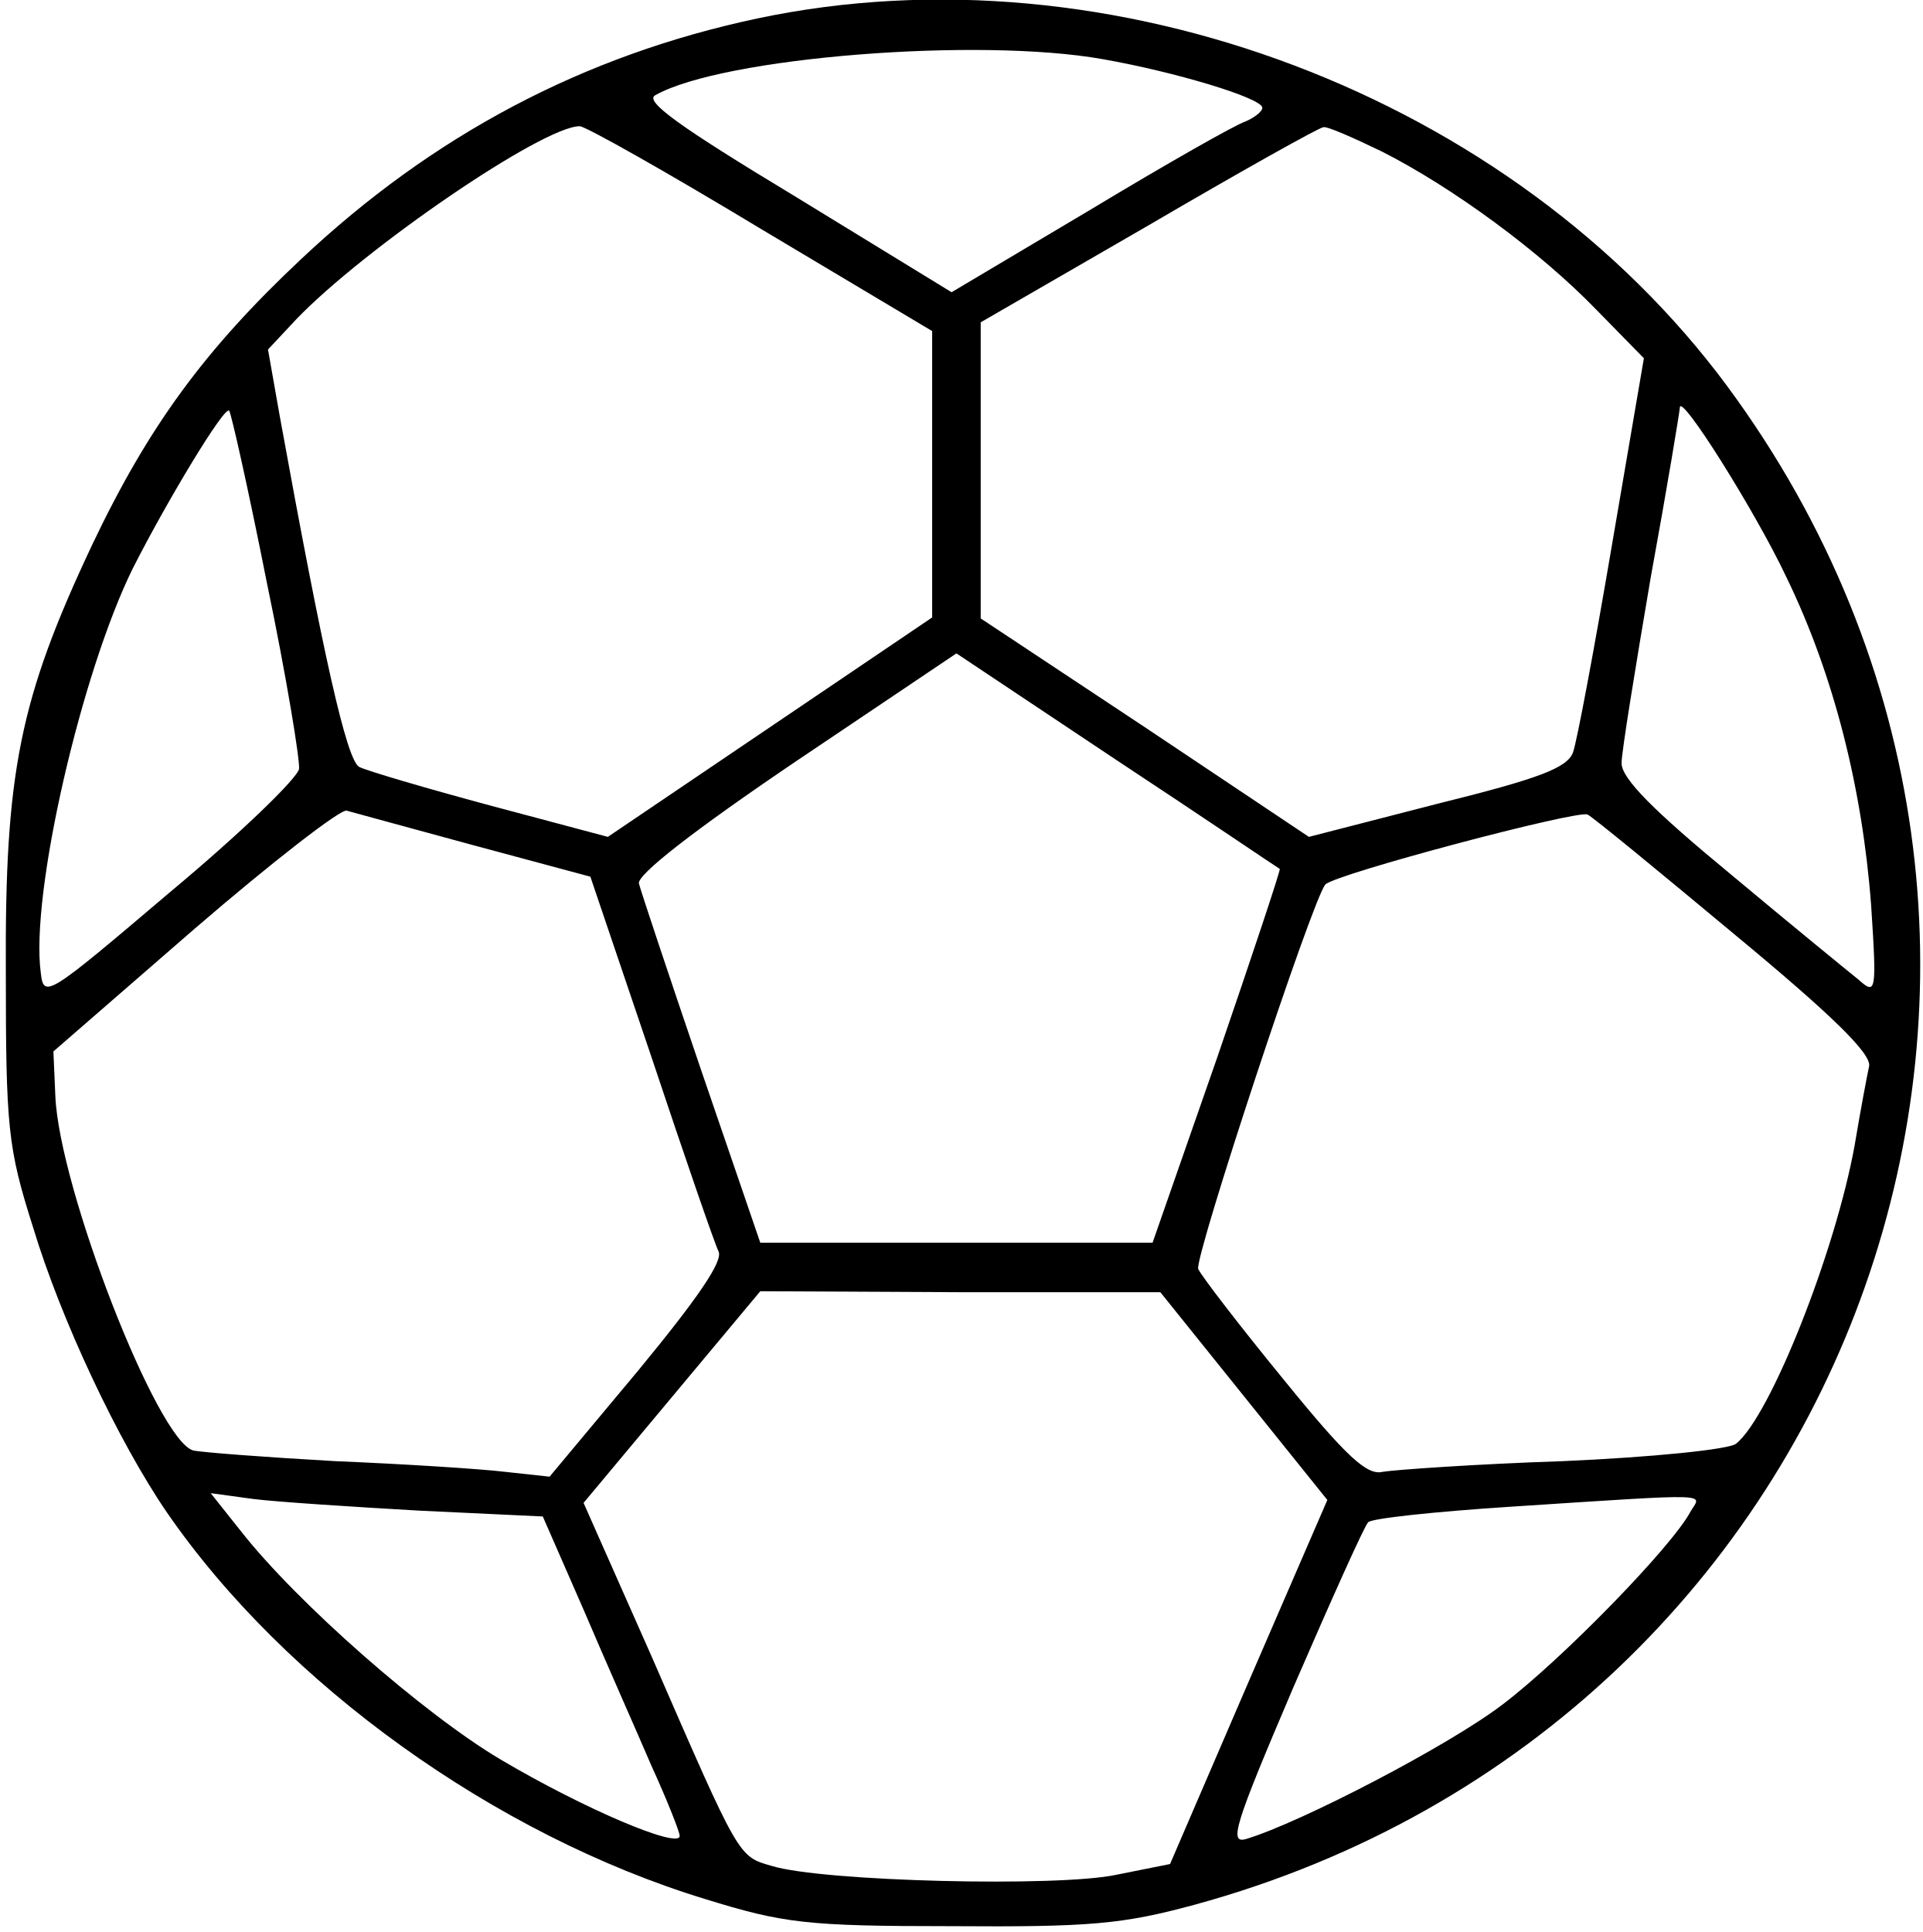
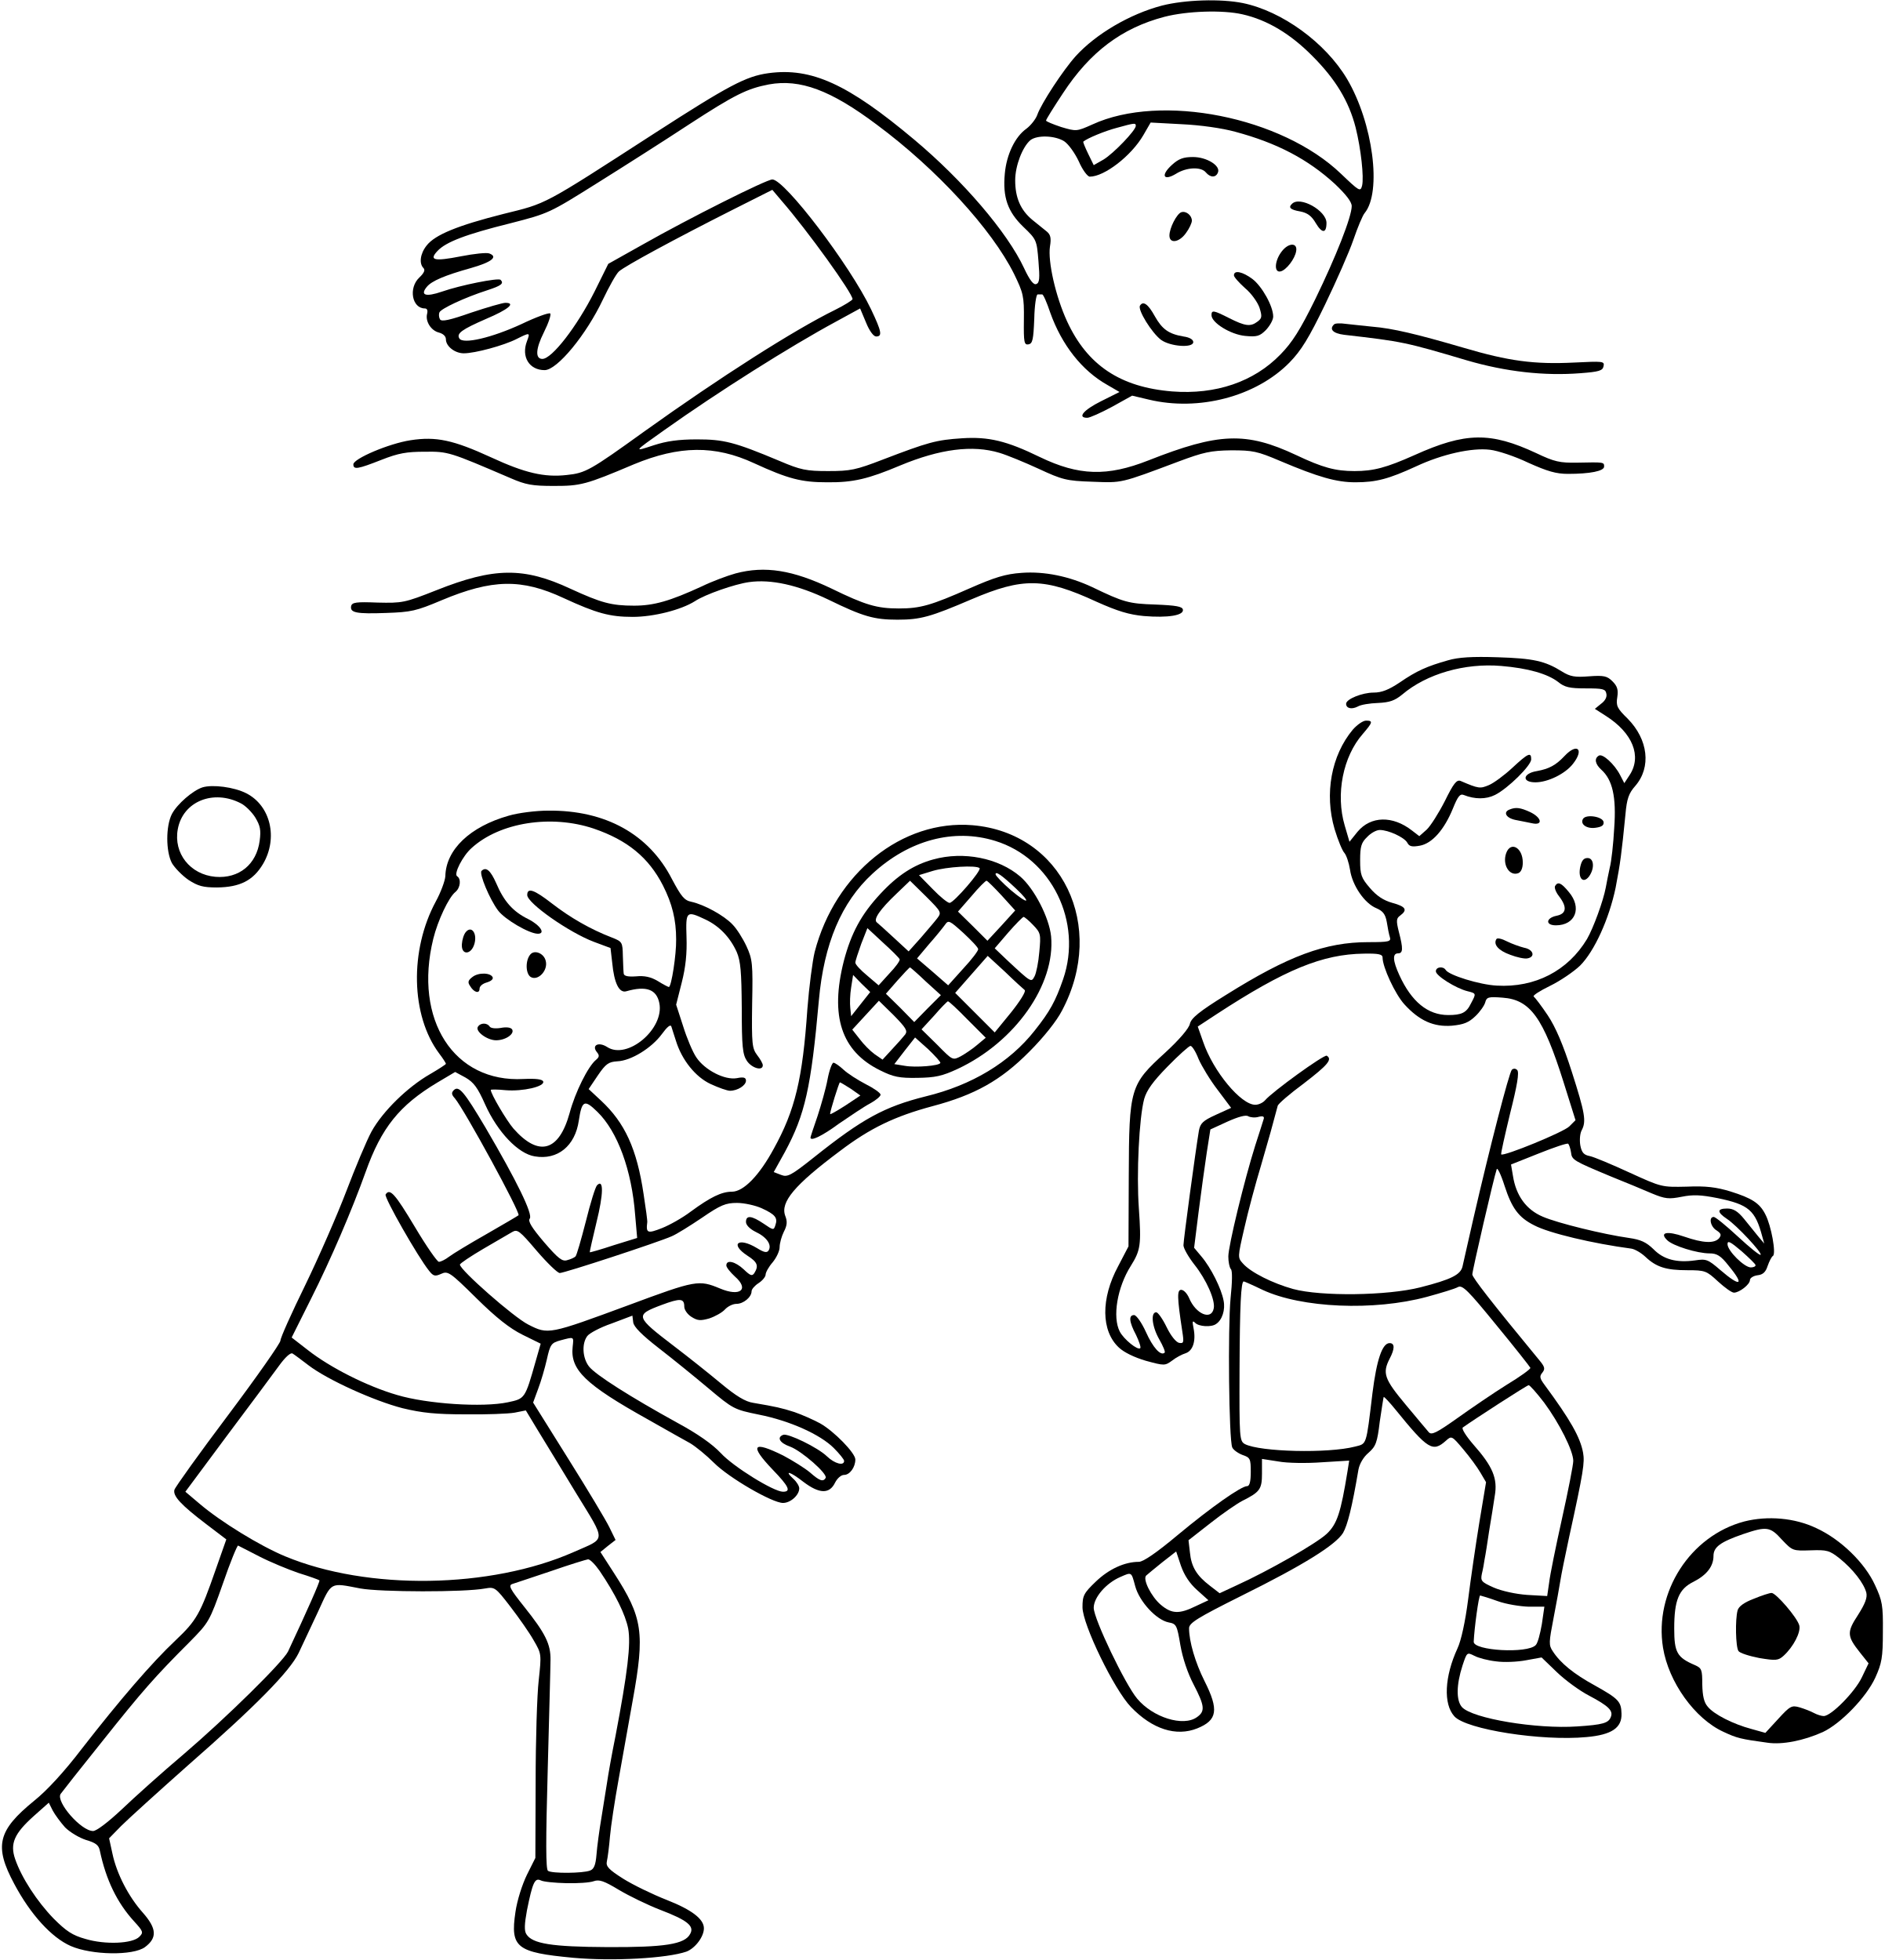
- <svg xmlns="http://www.w3.org/2000/svg" version="1.0" width="198pt" height="199pt" viewBox="0 0 198 199" preserveAspectRatio="xMidYMid meet">
-   <g transform="translate(0,199) scale(0.1,-0.1)" fill="#000000" stroke="none">
-     <path d="M780 1971 c-179 -38 -334 -120 -470 -248 -99 -93 -157 -172 -215 -294 -75 -159 -90 -235 -89 -439 0 -162 2 -182 28 -264 29 -96 88 -221 138 -294 122 -177 338 -332 554 -398 81 -25 104 -28 254 -28 143 -1 176 2 250 22 689 188 971 992 549 1564 -221 299 -635 456 -999 379z m356 -42 c74 -13 164 -40 164 -50 0 -4 -8 -10 -17 -14 -10 -3 -82 -44 -160 -91 l-143 -85 -160 98 c-121 73 -157 99 -145 105 69 39 333 60 461 37z m-352 -175 l176 -105 0 -148 0 -147 -167 -113 -167 -113 -120 32 c-67 18 -128 36 -136 40 -13 7 -37 114 -82 362 l-12 68 29 31 c70 73 254 199 292 199 6 0 91 -48 187 -106z m639 80 c73 -37 163 -103 221 -163 l49 -50 -33 -193 c-18 -106 -36 -202 -40 -213 -6 -16 -35 -27 -140 -53 l-132 -34 -169 113 -169 112 0 152 0 153 173 100 c94 55 176 101 180 101 4 1 31 -11 60 -25z m-1148 -445 c20 -96 34 -182 33 -191 -2 -10 -61 -67 -133 -127 -126 -107 -130 -110 -133 -83 -11 81 42 310 95 417 35 69 94 167 99 162 2 -2 20 -82 39 -178z m1565 6 c49 -101 78 -218 87 -337 6 -91 5 -93 -13 -77 -10 8 -70 57 -131 108 -80 66 -113 99 -113 115 0 11 14 97 30 191 17 93 30 172 30 175 0 17 78 -107 110 -175z m-522 -300 c1 -1 -28 -88 -64 -193 l-67 -192 -202 0 -202 0 -61 178 c-33 97 -62 184 -64 192 -2 9 57 55 162 126 l165 111 165 -110 c91 -60 166 -111 168 -112z m-829 24 l119 -32 63 -186 c34 -102 65 -192 69 -200 5 -10 -22 -49 -83 -123 l-91 -109 -46 5 c-25 3 -103 8 -175 11 -71 4 -137 9 -146 11 -37 10 -138 270 -142 365 l-2 46 145 126 c80 69 151 124 157 122 7 -2 66 -18 132 -36z m1298 -92 c99 -82 140 -122 138 -135 -2 -9 -9 -46 -15 -82 -20 -110 -87 -279 -122 -307 -7 -6 -87 -14 -178 -18 -91 -3 -174 -9 -186 -11 -16 -4 -37 15 -102 95 -45 55 -85 107 -88 114 -4 12 118 382 131 396 11 11 260 77 270 72 6 -3 74 -59 152 -124z m-506 -475 l86 -107 -81 -187 -81 -188 -55 -11 c-60 -13 -303 -7 -355 9 -35 10 -33 7 -124 216 l-70 158 91 109 91 109 206 -1 206 0 86 -107z m-849 -118 l127 -6 42 -96 c23 -54 55 -126 70 -161 16 -35 29 -68 29 -72 0 -14 -99 28 -185 79 -79 47 -209 161 -267 235 l-31 39 44 -6 c24 -3 101 -8 171 -12z m1309 -1 c-19 -36 -133 -153 -194 -199 -55 -42 -207 -121 -263 -138 -19 -6 -13 13 48 156 39 90 73 166 77 170 3 4 69 11 146 16 215 14 197 14 186 -5z" />
+ <svg xmlns="http://www.w3.org/2000/svg" version="1.0" width="672pt" height="699pt" viewBox="0 0 672 699" preserveAspectRatio="xMidYMid meet">
+   <g transform="translate(0,699) scale(0.1,-0.1)" fill="#000000" stroke="none">
+     <path d="M4143 6970 c-114 -30 -235 -101 -307 -180 -45 -50 -123 -169 -137 -209 -5 -15 -23 -38 -39 -50 -41 -29 -71 -93 -77 -160 -8 -84 10 -136 66 -190 47 -45 48 -47 54 -123 5 -60 4 -77 -8 -81 -9 -4 -23 13 -43 56 -60 129 -219 314 -392 459 -236 198 -366 258 -520 237 -80 -11 -142 -44 -404 -213 -407 -263 -384 -250 -541 -289 -162 -41 -244 -74 -274 -113 -23 -29 -27 -64 -11 -80 7 -7 2 -18 -15 -34 -39 -37 -26 -110 20 -110 8 0 11 -7 8 -19 -7 -27 14 -60 42 -67 15 -4 25 -13 25 -24 0 -25 32 -50 64 -50 40 0 143 28 188 51 48 24 49 24 37 -8 -21 -55 8 -103 63 -103 45 0 149 127 208 252 22 46 47 91 57 100 21 19 200 116 402 218 l145 73 33 -39 c93 -107 254 -331 253 -351 -1 -4 -28 -21 -62 -38 -145 -71 -410 -240 -681 -434 -193 -139 -209 -148 -276 -155 -80 -9 -149 7 -270 63 -135 62 -196 75 -287 61 -78 -12 -204 -66 -204 -86 0 -20 16 -17 100 16 61 24 90 29 155 29 84 1 88 -1 305 -94 55 -24 78 -28 155 -28 95 0 113 4 285 77 162 67 289 69 429 4 122 -56 169 -68 260 -68 94 -1 147 12 261 60 142 59 258 74 354 45 27 -8 90 -34 140 -57 84 -39 99 -43 191 -46 108 -4 97 -7 310 73 86 32 112 38 185 39 77 0 93 -3 175 -38 137 -58 201 -76 268 -76 75 0 119 12 217 57 92 43 198 67 263 59 27 -3 88 -23 136 -46 69 -31 100 -40 142 -40 79 0 129 10 129 26 0 16 0 16 -96 14 -62 -1 -81 3 -146 34 -163 76 -252 75 -434 -7 -101 -45 -146 -57 -214 -57 -68 0 -113 12 -208 57 -179 84 -276 80 -527 -19 -147 -58 -248 -55 -387 12 -119 58 -183 73 -277 67 -93 -6 -121 -14 -283 -76 -96 -37 -115 -41 -195 -41 -78 0 -98 4 -173 36 -162 68 -199 77 -295 77 -65 0 -108 -6 -154 -21 -73 -24 -74 -25 39 55 190 135 448 298 611 386 l86 47 21 -50 c12 -30 27 -50 36 -50 23 0 20 17 -18 97 -75 157 -308 463 -352 463 -21 0 -298 -139 -462 -232 l-123 -69 -49 -99 c-63 -125 -152 -240 -186 -240 -26 0 -24 36 5 94 17 34 27 64 23 68 -4 4 -51 -13 -103 -38 -104 -48 -208 -73 -221 -51 -11 18 9 32 96 70 78 33 107 57 68 57 -10 0 -65 -16 -122 -35 -77 -27 -105 -33 -111 -24 -4 7 -5 18 -2 25 5 13 90 53 171 79 49 16 60 24 47 37 -8 8 -143 -19 -209 -42 -58 -20 -79 -13 -54 17 17 21 64 41 157 67 74 21 98 40 66 52 -9 4 -55 -1 -101 -10 -97 -19 -115 -14 -84 19 30 32 100 59 261 99 136 35 138 36 310 144 96 60 242 153 324 207 166 108 209 129 287 144 111 20 220 -20 385 -144 213 -158 410 -373 489 -532 33 -68 36 -79 35 -164 -1 -81 1 -90 17 -87 14 3 17 17 20 91 1 48 7 87 12 87 6 0 13 0 16 0 4 1 17 -29 29 -65 41 -115 113 -207 204 -258 l43 -25 -66 -33 c-62 -31 -86 -59 -49 -59 9 0 49 18 88 39 l72 40 59 -14 c179 -43 383 11 502 132 42 43 69 87 127 207 40 83 86 187 101 231 15 44 33 87 40 95 62 75 30 322 -63 479 -77 129 -231 241 -371 270 -79 16 -207 12 -289 -9z m287 -31 c89 -20 172 -70 250 -149 82 -82 130 -161 154 -255 19 -76 30 -177 23 -207 -6 -23 -10 -20 -75 42 -211 203 -642 289 -887 176 -56 -25 -57 -25 -111 -9 -30 10 -54 20 -54 23 0 4 27 47 60 97 97 148 210 233 362 273 81 21 208 25 278 9z m-380 -398 c0 -16 -80 -99 -115 -120 l-35 -20 -20 41 c-11 23 -19 42 -17 43 14 12 77 38 119 49 65 18 68 18 68 7z m355 -21 c149 -40 259 -98 355 -186 40 -38 60 -64 60 -79 0 -38 -56 -180 -130 -332 -54 -110 -82 -154 -124 -197 -95 -98 -231 -144 -386 -132 -186 15 -303 94 -375 250 -41 89 -69 214 -61 267 5 30 2 42 -11 53 -10 8 -33 27 -52 42 -42 35 -61 79 -61 141 0 52 26 119 54 143 24 19 88 17 121 -4 15 -10 38 -42 52 -72 13 -30 31 -54 39 -54 52 0 148 74 191 148 l26 45 111 -6 c66 -3 144 -14 191 -27z" />
+     <path d="M4179 6402 c-41 -37 -31 -59 14 -32 38 24 90 26 107 5 16 -19 36 -19 43 0 10 24 -40 55 -89 55 -34 0 -51 -6 -75 -28z" />
+     <path d="M4607 6263 c-14 -13 -6 -21 29 -27 26 -5 41 -16 56 -42 22 -37 38 -37 38 1 0 44 -95 97 -123 68z" />
+     <path d="M4212 6233 c-16 -6 -42 -56 -42 -83 0 -30 35 -25 59 9 12 16 21 36 21 44 0 19 -21 36 -38 30z" />
+     <path d="M4571 6094 c-26 -33 -29 -77 -5 -72 20 4 52 45 56 73 5 30 -27 30 -51 -1z" />
+     <path d="M4400 6008 c0 -6 18 -26 39 -45 22 -18 45 -50 52 -70 10 -32 9 -38 -7 -50 -25 -19 -44 -16 -100 12 -57 29 -64 30 -64 11 0 -27 68 -69 120 -74 42 -4 52 -1 74 21 14 15 26 36 26 48 0 37 -40 108 -74 134 -35 26 -66 33 -66 13z" />
+     <path d="M4065 5900 c-9 -15 42 -97 75 -122 33 -24 115 -30 115 -8 0 9 -13 17 -35 20 -53 9 -76 26 -102 72 -24 44 -42 56 -53 38z" />
+     <path d="M4757 5833 c-18 -17 -4 -32 36 -37 208 -24 218 -26 437 -91 140 -41 277 -56 405 -46 67 5 80 9 83 25 4 18 -2 18 -105 13 -142 -7 -233 5 -395 53 -168 49 -252 69 -325 75 -32 3 -74 8 -94 10 -20 3 -39 2 -42 -2z" />
+     <path d="M2623 4945 c-29 -8 -83 -28 -120 -46 -115 -53 -172 -69 -242 -69 -81 0 -117 10 -226 60 -167 78 -273 77 -479 -5 -114 -45 -121 -46 -210 -44 -76 3 -91 1 -94 -13 -4 -23 18 -28 125 -24 89 3 107 7 197 45 181 76 286 78 436 8 117 -54 164 -67 246 -67 75 0 173 25 222 56 36 24 142 61 193 68 78 11 174 -10 284 -63 123 -60 162 -71 245 -71 83 0 118 10 265 73 183 78 259 77 445 -9 76 -34 116 -46 169 -51 85 -7 143 2 139 23 -2 11 -24 15 -98 18 -95 3 -113 8 -225 62 -83 39 -171 57 -252 51 -58 -4 -96 -16 -185 -55 -138 -61 -176 -72 -253 -72 -78 0 -119 12 -240 71 -138 66 -237 82 -342 54z" />
+     <path d="M5163 4635 c-74 -21 -111 -37 -172 -79 -39 -26 -64 -36 -93 -36 -40 0 -98 -23 -98 -40 0 -16 19 -21 41 -10 11 7 44 12 73 13 41 2 59 8 86 30 87 74 223 113 353 102 96 -8 165 -28 203 -57 23 -19 41 -23 98 -23 62 0 71 -2 74 -19 3 -12 -5 -26 -19 -36 l-22 -18 39 -25 c96 -61 129 -144 85 -211 l-19 -29 -15 29 c-20 39 -63 78 -76 69 -17 -10 -13 -30 9 -50 40 -36 54 -97 46 -208 -3 -56 -10 -120 -16 -142 -5 -22 -11 -54 -14 -70 -9 -48 -44 -144 -67 -184 -68 -113 -185 -174 -322 -166 -60 3 -171 37 -182 56 -9 14 -35 11 -35 -5 0 -16 72 -61 113 -71 32 -8 31 -8 12 -44 -16 -33 -33 -41 -81 -41 -73 0 -131 48 -174 142 -24 52 -25 78 -5 78 18 0 19 16 3 77 -10 40 -9 48 5 58 27 20 20 32 -28 45 -32 9 -56 25 -80 53 -31 36 -35 47 -35 99 0 49 4 63 25 83 13 14 33 25 45 25 31 0 87 -26 98 -45 7 -14 17 -16 45 -11 44 8 87 57 118 133 17 42 25 53 38 48 40 -16 80 -16 112 0 46 23 129 105 129 127 0 27 -11 22 -68 -31 -28 -26 -66 -54 -83 -61 -31 -13 -36 -13 -101 15 -14 5 -25 -9 -56 -72 -22 -43 -51 -89 -65 -102 l-26 -23 -26 20 c-69 54 -147 52 -194 -4 l-29 -36 -17 58 c-33 112 -6 246 64 326 36 42 38 48 12 48 -11 0 -32 -15 -47 -32 -77 -92 -102 -229 -65 -355 12 -40 28 -78 35 -85 7 -8 16 -35 20 -60 8 -56 52 -120 94 -137 23 -10 32 -21 37 -49 3 -20 8 -45 11 -54 5 -16 -3 -18 -77 -18 -153 0 -285 -49 -507 -188 -97 -60 -124 -83 -129 -103 -3 -16 -37 -56 -88 -103 -125 -114 -129 -125 -130 -441 l-1 -250 -37 -71 c-62 -115 -61 -231 3 -290 18 -17 55 -35 96 -47 66 -18 68 -18 94 1 14 11 35 22 48 26 26 9 37 44 28 89 -5 25 -4 29 6 19 13 -13 57 -16 74 -4 22 14 34 51 27 84 -8 43 -45 117 -79 157 l-26 31 16 128 c9 70 22 165 29 211 l13 83 61 28 c38 17 66 25 74 19 8 -4 24 -6 37 -2 16 4 21 1 18 -8 -2 -8 -16 -50 -30 -94 -39 -124 -96 -358 -96 -396 0 -19 4 -39 9 -45 6 -5 5 -47 -1 -104 -10 -105 -6 -505 6 -532 4 -9 21 -21 37 -27 27 -9 29 -14 29 -60 0 -34 -4 -51 -13 -51 -21 0 -128 -75 -247 -174 -74 -62 -123 -96 -139 -96 -51 0 -107 -26 -153 -70 -44 -42 -48 -51 -48 -92 0 -61 113 -294 173 -356 76 -79 161 -106 236 -76 72 29 78 66 26 169 -33 66 -55 141 -55 188 0 19 29 37 187 116 222 110 335 181 362 224 16 28 32 90 55 226 4 21 18 45 36 60 26 23 31 36 40 111 7 47 13 86 14 88 2 1 21 -19 42 -45 116 -143 133 -153 180 -111 20 18 21 18 62 -31 23 -27 50 -64 61 -83 l20 -34 -24 -144 c-13 -80 -31 -203 -40 -275 -10 -78 -25 -147 -38 -174 -46 -100 -51 -198 -11 -242 42 -47 312 -89 471 -74 90 8 127 33 125 84 -1 43 -11 53 -95 100 -75 41 -123 80 -150 122 -15 22 -14 32 3 120 10 52 21 112 24 132 3 20 17 89 31 154 52 237 56 267 50 302 -10 55 -45 117 -138 243 -17 23 -18 30 -7 43 10 13 9 20 -11 44 -169 205 -239 295 -239 306 0 13 77 347 87 375 2 8 15 -18 28 -59 26 -80 50 -113 106 -141 53 -28 210 -65 346 -83 13 -2 35 -15 50 -29 39 -37 74 -48 150 -48 63 0 68 -2 109 -40 24 -22 49 -40 57 -40 19 0 57 29 57 45 0 7 12 15 27 17 19 2 29 11 36 33 6 17 14 33 19 36 12 8 -6 108 -27 148 -20 40 -48 58 -125 82 -49 15 -87 20 -155 17 -90 -2 -90 -2 -204 50 -63 29 -127 56 -142 59 -21 4 -29 12 -34 39 -3 19 -1 42 5 53 17 32 12 61 -35 208 -31 97 -58 160 -86 202 -22 33 -45 63 -50 67 -5 3 21 20 58 38 37 18 85 51 107 72 52 52 104 168 127 278 17 89 21 120 35 261 5 57 12 76 35 102 58 67 46 166 -27 240 -38 37 -42 46 -37 77 4 26 0 39 -17 56 -19 19 -30 22 -84 18 -50 -4 -67 -1 -96 17 -61 38 -102 47 -230 51 -90 3 -140 0 -177 -11z m-233 -1060 c0 -34 45 -131 78 -167 53 -58 104 -81 169 -76 42 4 60 11 84 34 16 15 32 38 35 49 5 19 11 21 62 17 99 -7 145 -72 217 -300 l43 -137 -22 -22 c-19 -20 -234 -108 -243 -100 -2 2 13 68 32 147 25 99 33 146 25 154 -6 6 -13 6 -19 1 -10 -11 -79 -278 -137 -530 -19 -82 -36 -160 -39 -172 -7 -29 -40 -46 -150 -74 -118 -30 -354 -33 -454 -6 -72 20 -151 59 -179 91 -19 21 -19 22 5 126 13 58 40 159 60 225 30 103 40 139 59 211 1 7 43 43 93 80 86 66 103 86 82 99 -10 5 -195 -129 -220 -159 -8 -9 -23 -16 -35 -16 -51 0 -150 119 -186 225 l-19 54 67 44 c245 160 378 214 525 216 52 1 67 -2 67 -14z m-656 -362 c11 -25 41 -75 68 -110 l48 -64 -55 -25 c-46 -21 -55 -30 -60 -57 -12 -72 -55 -389 -55 -408 0 -11 18 -42 39 -69 43 -54 75 -127 69 -156 -8 -44 -64 -21 -88 37 -7 16 -19 29 -28 29 -15 0 -15 -25 4 -149 6 -39 5 -43 -12 -40 -11 3 -29 25 -44 56 -14 29 -31 53 -37 53 -21 0 -15 -52 11 -97 13 -23 22 -44 19 -47 -14 -13 -42 18 -67 74 -15 33 -34 60 -42 60 -20 0 -18 -24 7 -71 11 -23 18 -44 15 -47 -9 -9 -59 32 -73 59 -27 52 -9 158 39 234 35 56 38 75 29 205 -9 125 1 324 19 391 9 31 31 62 84 116 39 40 76 73 81 73 6 0 19 -21 29 -47z m1328 -333 c3 -27 9 -30 143 -86 50 -20 115 -47 145 -60 48 -20 61 -21 107 -12 40 8 68 7 128 -5 111 -23 134 -43 159 -137 l7 -25 -21 25 c-11 14 -34 42 -51 63 -22 27 -38 37 -60 37 -37 0 -37 -13 -1 -37 35 -23 127 -122 120 -128 -3 -3 -39 26 -81 65 -41 38 -80 70 -86 70 -19 0 -12 -35 10 -48 16 -11 18 -16 9 -28 -17 -19 -56 -18 -125 6 -61 21 -89 15 -60 -13 20 -20 107 -47 151 -47 26 0 40 -8 68 -44 58 -70 43 -78 -30 -15 -44 38 -50 40 -90 34 -65 -9 -112 3 -148 40 -26 25 -45 34 -87 40 -92 13 -255 53 -308 76 -59 25 -95 75 -106 145 l-7 41 98 39 c55 22 102 38 106 35 3 -3 8 -17 10 -31z m658 -402 c0 -5 -8 -8 -17 -8 -23 0 -83 59 -83 83 0 14 10 9 50 -25 27 -24 50 -46 50 -50z m-1758 -88 c139 -65 397 -76 586 -25 51 14 101 29 111 35 16 8 36 -12 137 -136 66 -80 120 -149 121 -152 2 -4 -37 -32 -85 -61 -48 -30 -127 -84 -176 -119 -72 -51 -91 -61 -101 -50 -6 7 -44 52 -83 99 -76 91 -83 112 -57 163 19 36 19 56 0 56 -26 0 -46 -59 -61 -178 -23 -191 -20 -180 -62 -191 -96 -25 -339 -19 -393 9 -19 11 -20 20 -19 268 1 226 5 312 15 312 2 0 32 -13 67 -30z m1004 -402 c54 -73 104 -172 104 -208 0 -14 -18 -106 -40 -205 -22 -99 -43 -202 -46 -229 l-7 -48 -71 4 c-42 3 -91 14 -119 26 -45 20 -48 24 -43 49 4 16 8 39 10 53 3 14 10 59 16 100 7 41 16 98 20 125 11 62 -7 105 -76 183 -26 30 -43 57 -38 61 39 28 229 151 235 151 4 0 29 -28 55 -62z m-793 -213 l98 6 -6 -38 c-24 -148 -37 -188 -74 -223 -36 -34 -207 -132 -324 -185 l-58 -27 -35 27 c-47 36 -66 67 -71 119 l-5 43 78 61 c43 34 94 69 113 79 64 32 71 42 71 98 l0 52 58 -9 c31 -6 101 -7 155 -3z m-444 -456 l40 -36 -45 -21 c-59 -29 -86 -28 -125 5 -34 29 -65 91 -52 104 4 4 30 25 57 47 l50 39 17 -51 c12 -34 31 -63 58 -87z m-221 14 c15 -55 75 -120 119 -129 28 -5 30 -10 42 -81 8 -46 26 -100 47 -140 40 -77 42 -96 12 -117 -49 -35 -157 -1 -213 66 -43 51 -155 285 -155 324 0 37 44 88 95 110 41 18 39 19 53 -33z m1292 -53 c30 -11 80 -19 111 -20 l56 0 -9 -62 c-6 -35 -15 -69 -22 -75 -29 -31 -222 -20 -221 12 2 48 18 165 23 165 4 -1 32 -9 62 -20z m-5 -215 c28 -4 76 -2 107 4 l55 10 54 -52 c30 -29 82 -67 115 -84 70 -37 87 -54 78 -76 -8 -22 -28 -28 -120 -34 -144 -10 -374 28 -411 69 -21 24 -20 80 2 148 16 48 16 48 42 35 15 -8 50 -17 78 -20z" />
+     <path d="M5579 4294 c-31 -33 -55 -46 -99 -54 -50 -8 -55 -40 -5 -40 44 0 106 30 134 66 41 52 15 76 -30 28z" />
+     <path d="M722 4182 c-34 -11 -90 -59 -109 -95 -22 -43 -22 -133 0 -175 10 -17 36 -44 59 -60 34 -22 52 -27 102 -27 82 1 129 25 164 84 54 92 27 208 -60 252 -43 22 -120 32 -156 21z m137 -57 c16 -8 39 -31 51 -50 18 -30 21 -45 16 -83 -11 -85 -74 -136 -158 -129 -90 8 -150 84 -134 170 18 99 127 143 225 92z" />
+     <path d="M5383 4103 c-24 -9 -13 -30 20 -37 17 -3 44 -9 60 -12 40 -9 35 20 -7 40 -35 16 -51 18 -73 9z" />
+     <path d="M1814 4081 c-138 -39 -224 -121 -226 -216 -1 -16 -16 -57 -34 -90 -94 -174 -89 -407 12 -542 13 -17 24 -34 24 -37 0 -2 -26 -19 -57 -37 -80 -46 -168 -132 -208 -204 -18 -33 -58 -129 -90 -213 -32 -84 -98 -235 -146 -334 -49 -100 -89 -189 -89 -199 0 -9 -84 -129 -186 -265 -103 -137 -189 -257 -192 -267 -6 -22 22 -53 114 -123 l71 -54 -38 -108 c-55 -158 -68 -181 -143 -252 -85 -80 -200 -214 -333 -385 -64 -84 -126 -151 -171 -187 -130 -106 -144 -161 -71 -297 58 -109 133 -191 201 -221 75 -33 223 -35 265 -4 44 33 42 66 -7 122 -52 58 -94 140 -109 211 l-12 55 43 44 c24 24 131 121 238 216 242 212 363 335 395 401 13 28 44 94 69 147 50 109 41 104 151 83 71 -13 371 -14 445 0 34 6 37 4 90 -65 30 -39 68 -93 83 -120 28 -48 28 -49 18 -142 -6 -51 -11 -215 -11 -363 l-1 -271 -30 -60 c-17 -35 -35 -91 -41 -133 -19 -127 4 -144 205 -163 143 -13 336 -2 405 22 31 12 62 53 62 83 0 33 -43 66 -132 101 -51 20 -121 54 -156 76 -52 33 -62 44 -58 62 3 13 8 52 11 88 3 36 17 128 31 205 14 77 36 203 50 280 44 242 36 296 -66 454 l-49 76 27 22 27 21 -22 45 c-12 25 -78 135 -147 245 l-125 200 18 49 c10 26 24 74 31 105 12 54 16 59 49 68 49 13 47 14 43 -23 -9 -82 44 -134 268 -259 63 -36 131 -74 151 -85 20 -12 58 -43 85 -70 54 -54 208 -143 246 -143 27 0 58 28 58 52 0 8 -9 23 -20 33 -37 34 -12 27 35 -10 57 -43 93 -44 113 -2 8 15 21 27 32 27 20 0 40 27 40 55 0 23 -76 101 -126 129 -24 13 -65 31 -91 40 -47 15 -65 19 -147 33 -28 4 -61 24 -115 69 -42 35 -116 94 -166 132 -140 107 -142 112 -46 148 67 25 81 24 81 -6 0 -11 11 -27 25 -36 22 -14 32 -15 64 -6 21 7 46 21 56 32 10 11 28 20 41 20 25 0 54 24 54 45 0 7 11 20 25 29 14 9 25 23 25 30 0 8 11 28 25 44 14 17 25 41 25 54 0 14 7 39 15 55 12 23 13 37 5 57 -18 49 33 110 195 231 108 82 196 124 330 160 151 40 244 92 345 194 52 52 98 110 117 147 160 302 0 634 -319 661 -251 21 -490 -171 -563 -452 -8 -33 -20 -125 -26 -203 -17 -250 -44 -362 -120 -499 -52 -96 -108 -153 -149 -153 -37 0 -76 -19 -147 -71 -29 -22 -75 -48 -103 -59 -51 -20 -57 -18 -52 21 1 4 -5 49 -13 100 -24 162 -67 255 -152 334 l-44 41 33 49 c28 41 38 48 69 50 50 2 123 48 159 97 19 26 31 36 34 27 2 -8 10 -30 16 -50 21 -69 70 -130 124 -155 28 -13 59 -24 69 -24 27 0 57 19 57 36 0 11 -8 14 -32 9 -44 -8 -115 29 -145 74 -13 19 -34 69 -47 111 l-25 77 20 79 c14 55 19 104 17 162 -3 93 -1 95 67 63 49 -23 88 -63 112 -116 14 -33 17 -70 18 -200 0 -137 3 -165 18 -188 17 -26 57 -38 57 -16 0 6 -9 22 -20 36 -18 24 -20 39 -18 182 3 145 1 160 -20 206 -13 28 -35 63 -50 78 -30 32 -101 71 -147 81 -25 5 -36 19 -69 81 -82 160 -237 246 -441 244 -44 0 -107 -8 -141 -18z m303 -46 c120 -41 196 -103 247 -203 33 -65 47 -122 47 -192 1 -54 -17 -170 -26 -170 -2 0 -20 9 -39 21 -25 15 -48 20 -78 17 -29 -2 -43 1 -44 10 -1 6 -2 35 -3 63 -1 48 -2 51 -38 65 -78 30 -149 71 -215 122 -63 49 -88 58 -88 30 0 -29 150 -134 238 -167 l59 -22 6 -52 c7 -74 25 -110 51 -102 70 20 107 7 117 -42 19 -92 -114 -204 -186 -157 -31 20 -57 6 -36 -19 9 -11 8 -17 -4 -27 -28 -23 -74 -115 -94 -190 -38 -137 -110 -157 -200 -55 -25 29 -81 124 -81 138 0 2 24 2 53 -1 61 -5 140 13 134 31 -3 8 -25 11 -70 9 -248 -14 -393 211 -322 500 16 65 55 148 79 167 18 15 21 47 6 56 -13 8 20 73 52 101 100 91 283 120 435 69z m1432 -44 c201 -62 312 -289 242 -493 -27 -78 -47 -115 -102 -184 -89 -113 -223 -194 -388 -234 -148 -37 -226 -80 -398 -217 -83 -66 -95 -72 -118 -63 l-26 10 40 72 c72 134 93 228 121 541 18 201 80 349 191 451 130 120 290 163 438 117z m-1819 -940 c44 -98 118 -176 177 -185 81 -14 144 37 157 128 11 72 20 76 66 31 72 -70 123 -208 135 -370 l7 -80 -84 -26 c-45 -15 -84 -26 -85 -25 -1 0 10 49 24 107 25 101 26 156 2 132 -6 -6 -24 -64 -40 -129 -17 -66 -33 -122 -37 -125 -4 -4 -17 -10 -29 -13 -18 -6 -32 5 -83 64 -45 53 -58 75 -51 84 12 15 -46 134 -158 325 -76 128 -95 151 -113 133 -9 -9 -8 -16 4 -29 35 -42 235 -409 227 -417 -2 -2 -53 -32 -114 -67 -60 -34 -121 -71 -134 -81 -13 -10 -29 -18 -36 -18 -6 0 -45 56 -86 125 -70 117 -89 139 -104 115 -6 -10 116 -224 155 -272 15 -19 21 -21 43 -11 24 11 31 7 126 -87 71 -70 118 -107 164 -130 l65 -32 -18 -63 c-38 -134 -38 -133 -99 -146 -89 -19 -288 -6 -395 26 -107 31 -239 98 -318 160 l-58 45 69 138 c70 139 146 316 195 453 56 157 120 237 255 318 l64 38 37 -20 c29 -17 43 -35 70 -96z m986 -370 c48 -22 58 -34 49 -60 -6 -19 -7 -19 -42 5 -43 29 -63 31 -63 6 0 -11 14 -25 34 -35 39 -18 59 -46 47 -66 -6 -10 -16 -8 -42 8 -66 40 -98 15 -34 -27 36 -23 41 -36 25 -62 -8 -12 -14 -10 -38 13 -30 28 -62 36 -62 14 0 -7 14 -24 30 -39 53 -46 20 -74 -53 -43 -75 31 -85 30 -324 -59 -287 -106 -288 -106 -359 -70 -52 26 -244 195 -244 214 0 4 37 29 83 56 45 26 91 53 103 60 19 11 26 6 88 -67 37 -43 74 -79 82 -79 17 0 352 110 399 131 17 7 65 37 108 66 67 46 85 53 125 53 26 0 66 -9 88 -19z m-368 -498 c48 -37 128 -102 178 -144 88 -74 92 -76 180 -94 111 -22 219 -71 267 -119 20 -20 37 -41 37 -46 0 -19 -34 -10 -61 16 -33 32 -139 83 -156 77 -24 -9 -13 -29 24 -42 41 -15 136 -98 127 -112 -9 -15 -22 -10 -56 20 -18 15 -61 42 -95 60 -109 54 -122 38 -38 -50 58 -60 67 -79 37 -79 -33 0 -177 89 -222 138 -30 32 -83 69 -155 108 -165 91 -292 171 -315 201 -23 30 -26 81 -6 108 7 10 46 31 87 45 l74 28 3 -24 c2 -16 31 -45 90 -91z m-1248 -62 c68 -52 234 -127 335 -153 70 -17 120 -22 225 -22 74 -1 153 2 175 6 l40 8 41 -68 c23 -37 84 -138 137 -225 110 -180 110 -160 -7 -212 -297 -131 -735 -138 -1030 -15 -89 37 -229 123 -303 186 l-52 44 147 198 c81 108 165 221 186 250 23 32 42 49 49 45 7 -4 32 -23 57 -42z m-175 -682 c39 -20 102 -46 140 -59 39 -12 72 -24 74 -26 3 -3 -45 -111 -112 -254 -19 -38 -219 -235 -372 -366 -77 -65 -176 -154 -221 -197 -49 -46 -90 -77 -102 -77 -43 0 -133 104 -116 132 4 6 71 91 148 187 144 181 189 232 312 355 69 70 71 73 119 209 26 76 51 136 54 135 3 -2 38 -19 76 -39z m1213 -51 c57 -84 92 -156 102 -206 10 -55 -2 -156 -45 -382 -14 -69 -27 -143 -30 -165 -4 -22 -12 -78 -20 -125 -8 -47 -16 -107 -18 -134 -3 -37 -9 -52 -23 -57 -25 -10 -136 -11 -150 -1 -8 5 -8 107 -1 357 5 193 10 370 10 395 1 56 -18 95 -94 190 -51 64 -57 76 -42 81 10 3 72 24 138 46 66 23 125 41 132 42 7 0 25 -18 41 -41z m-1906 -915 c17 -17 50 -37 75 -45 34 -10 45 -18 49 -38 22 -104 61 -185 122 -252 33 -36 34 -40 19 -55 -24 -25 -122 -29 -192 -8 -47 13 -69 28 -114 73 -59 61 -114 145 -137 212 -19 55 -3 91 66 153 l54 48 14 -28 c8 -15 28 -42 44 -60z m1787 -199 c41 -1 85 2 98 7 20 7 37 1 90 -31 37 -22 103 -54 147 -71 97 -37 123 -58 107 -86 -19 -37 -91 -48 -296 -47 -198 1 -267 12 -288 46 -8 12 -7 36 2 85 20 99 28 117 49 107 9 -5 50 -9 91 -10z" />
+     <path d="M1717 3884 c-9 -10 29 -101 59 -141 24 -32 111 -83 142 -83 28 0 9 30 -34 52 -55 27 -87 63 -115 129 -20 45 -36 59 -52 43z" />
+     <path d="M1661 3666 c-7 -8 -13 -27 -14 -43 -3 -41 34 -39 45 2 10 37 -11 65 -31 41z" />
+     <path d="M1891 3586 c-18 -21 -17 -68 1 -80 26 -16 63 23 54 57 -6 27 -40 41 -55 23z" />
+     <path d="M1685 3506 c-16 -12 -18 -19 -9 -32 14 -24 34 -29 34 -10 0 9 11 18 25 22 14 4 24 11 22 18 -6 17 -50 19 -72 2z" />
+     <path d="M1704 3328 c-10 -16 33 -48 65 -48 34 0 67 23 57 39 -5 7 -20 9 -41 5 -19 -3 -35 -1 -39 5 -9 14 -33 14 -42 -1z" />
+     <path d="M3328 3925 c-70 -19 -128 -57 -189 -123 -68 -73 -104 -140 -130 -239 -50 -197 -9 -322 129 -390 48 -24 69 -28 133 -27 64 1 88 6 144 32 205 96 349 301 333 473 -7 67 -60 170 -110 213 -77 66 -202 91 -310 61z m165 -31 c8 -8 -92 -124 -107 -124 -7 0 -34 22 -60 49 l-49 50 49 15 c50 15 155 21 167 10z m130 -73 c57 -54 44 -58 -18 -6 -30 26 -55 52 -55 57 0 12 21 -2 73 -51z m-281 -106 c-9 -12 -36 -43 -59 -70 l-43 -48 -52 48 c-29 27 -57 52 -62 56 -12 11 12 46 71 102 l48 46 57 -56 c55 -55 56 -57 40 -78z m230 81 l48 -53 -49 -54 -50 -54 -52 52 -53 52 48 55 c26 31 51 56 54 55 4 -1 28 -25 54 -53z m112 -105 c27 -28 28 -33 22 -96 -3 -37 -11 -76 -17 -87 -12 -22 -10 -24 -98 58 l-44 42 48 56 c27 31 52 56 55 56 3 0 19 -13 34 -29z m-196 -86 c1 -5 -23 -37 -53 -69 l-54 -60 -55 48 -56 48 42 50 c24 27 49 58 57 69 13 19 16 17 66 -28 29 -27 53 -52 53 -58z m-280 -36 c2 -5 -14 -27 -36 -50 l-39 -43 -41 35 c-23 19 -42 39 -42 46 0 6 10 36 21 67 l22 56 56 -52 c31 -28 57 -54 59 -59z m446 -110 c5 -5 -17 -40 -49 -80 l-58 -71 -70 70 -71 71 58 66 58 66 62 -57 c33 -32 65 -61 70 -65z m-353 31 l54 -49 -48 -48 -47 -48 -50 51 -51 50 41 47 c23 26 43 47 45 47 1 0 27 -22 56 -50z m-232 -81 l-34 -43 -3 29 c-2 16 -1 49 3 73 l7 45 30 -31 31 -30 -34 -43z m159 -108 c-7 -9 -28 -33 -47 -53 l-34 -37 -29 20 c-15 11 -39 35 -53 54 l-26 33 47 51 48 52 53 -52 c43 -44 50 -55 41 -68z m222 53 l65 -65 -30 -25 c-16 -14 -43 -32 -59 -41 -29 -15 -29 -15 -84 41 l-56 55 45 49 c24 28 46 50 49 51 3 1 35 -29 70 -65z m-97 -155 c-4 -10 -88 -17 -127 -10 l-37 6 37 48 37 47 47 -42 c25 -24 45 -46 43 -49z" />
+     <path d="M2951 3141 c-6 -33 -23 -92 -36 -132 -14 -40 -25 -74 -25 -76 0 -14 41 5 102 50 41 28 90 61 111 72 20 11 37 25 37 31 0 6 -24 23 -52 37 -29 15 -65 38 -80 52 -15 14 -31 25 -36 25 -5 0 -15 -27 -21 -59z m83 -34 l34 -24 -54 -36 c-30 -19 -54 -33 -54 -30 0 11 32 113 35 113 2 0 20 -11 39 -23z" />
+     <path d="M5645 4070 c-12 -19 13 -37 45 -32 22 3 30 9 28 21 -4 19 -62 28 -73 11z" />
+     <path d="M5371 3948 c-15 -41 11 -84 43 -72 10 4 16 18 16 38 0 53 -43 77 -59 34z" />
+     <path d="M5635 3899 c-9 -41 10 -62 31 -35 21 29 18 66 -5 66 -14 0 -21 -9 -26 -31z" />
+     <path d="M5545 3830 c-3 -6 3 -22 14 -36 30 -39 27 -63 -9 -70 -38 -8 -40 -34 -2 -34 70 0 94 63 46 119 -27 33 -39 38 -49 21z" />
+     <path d="M5336 3641 c-12 -19 7 -41 49 -56 23 -9 51 -15 61 -13 30 5 22 32 -11 38 -16 4 -44 14 -62 23 -17 9 -34 13 -37 8z" />
+     <path d="M6220 1564 c-193 -51 -322 -252 -290 -450 20 -123 113 -253 215 -300 49 -23 62 -26 157 -39 53 -8 129 7 198 38 64 30 155 124 187 194 23 51 27 71 27 163 1 95 -2 111 -28 167 -36 79 -122 163 -209 203 -77 37 -174 45 -257 24z m134 -65 c38 -40 39 -40 102 -38 59 2 67 0 104 -29 48 -39 86 -88 95 -122 4 -18 -4 -39 -30 -80 -40 -61 -39 -75 7 -133 l31 -39 -24 -50 c-24 -51 -109 -138 -136 -138 -8 0 -24 5 -35 11 -11 6 -34 15 -51 20 -28 8 -34 5 -76 -41 l-46 -50 -50 14 c-64 17 -134 52 -156 80 -13 15 -18 38 -19 79 0 53 -2 58 -27 69 -63 27 -73 45 -73 130 0 101 16 141 69 167 47 24 71 55 71 92 0 32 25 50 106 78 83 28 96 27 138 -20z" />
+     <path d="M6253 1288 c-34 -13 -53 -27 -57 -41 -9 -33 -7 -130 3 -145 4 -7 38 -18 74 -25 60 -10 68 -9 87 8 35 32 62 84 56 108 -7 28 -84 117 -99 116 -7 0 -35 -9 -64 -21z" />
  </g>
</svg>
